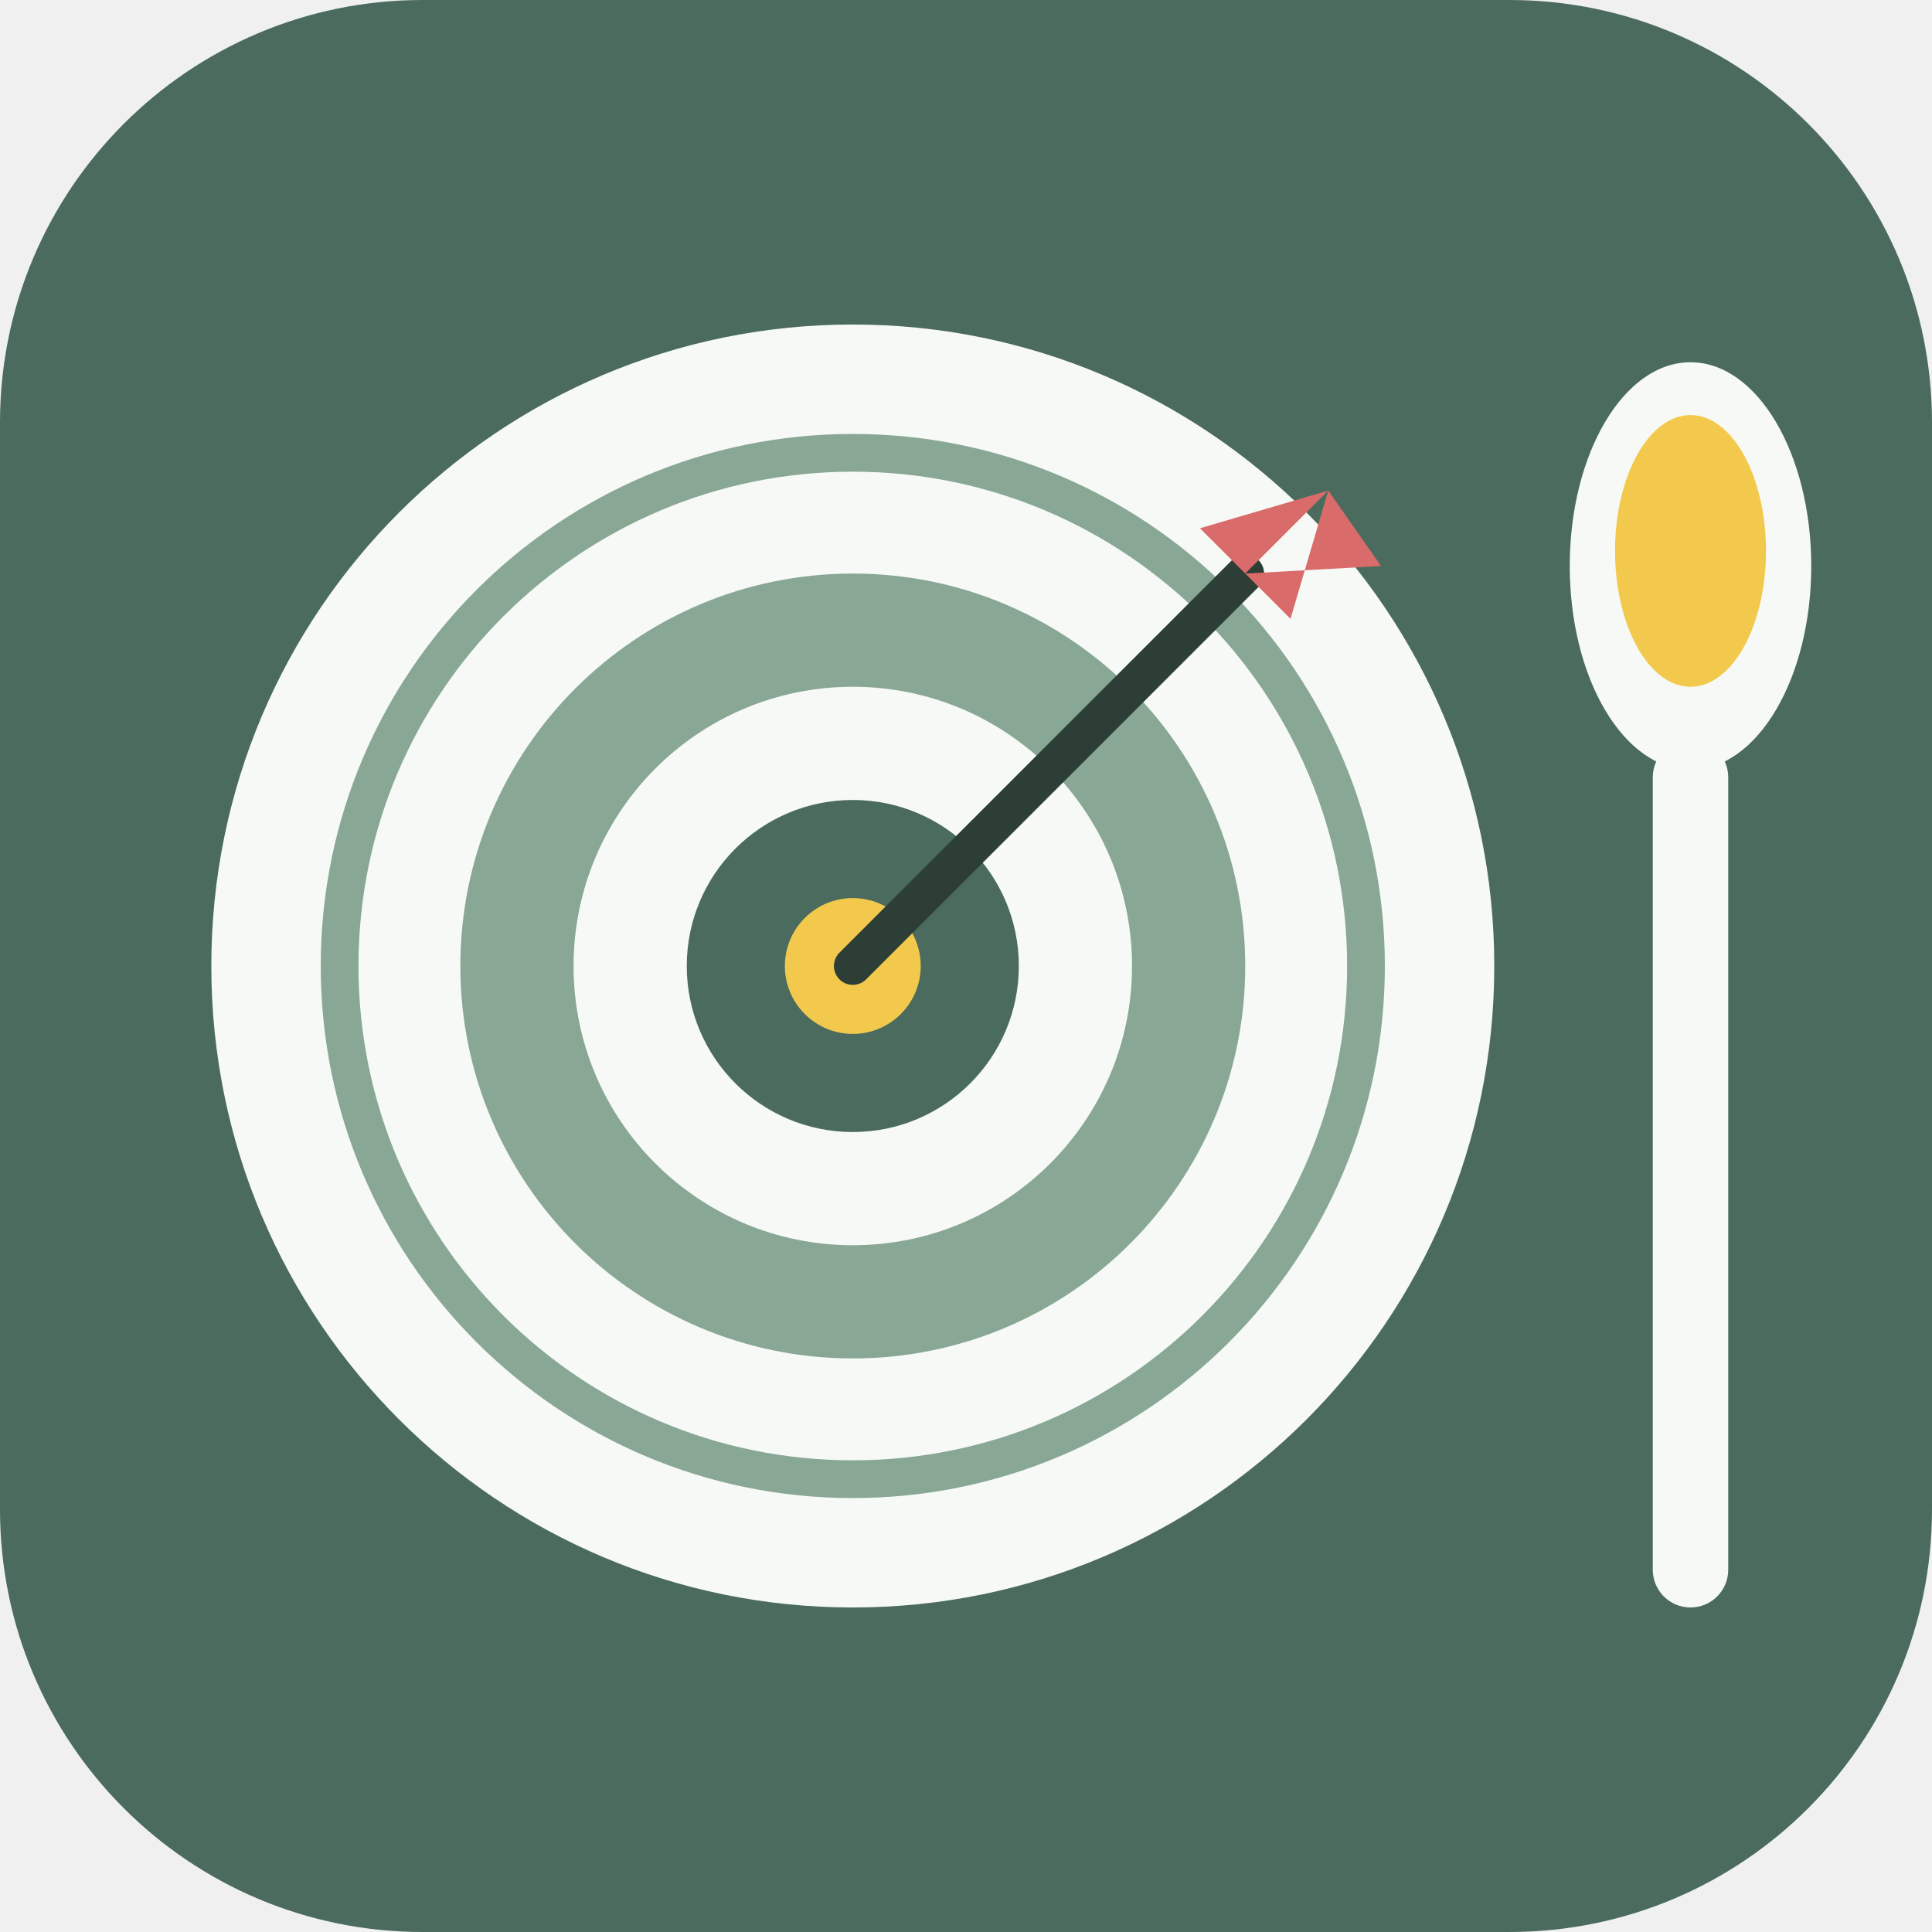
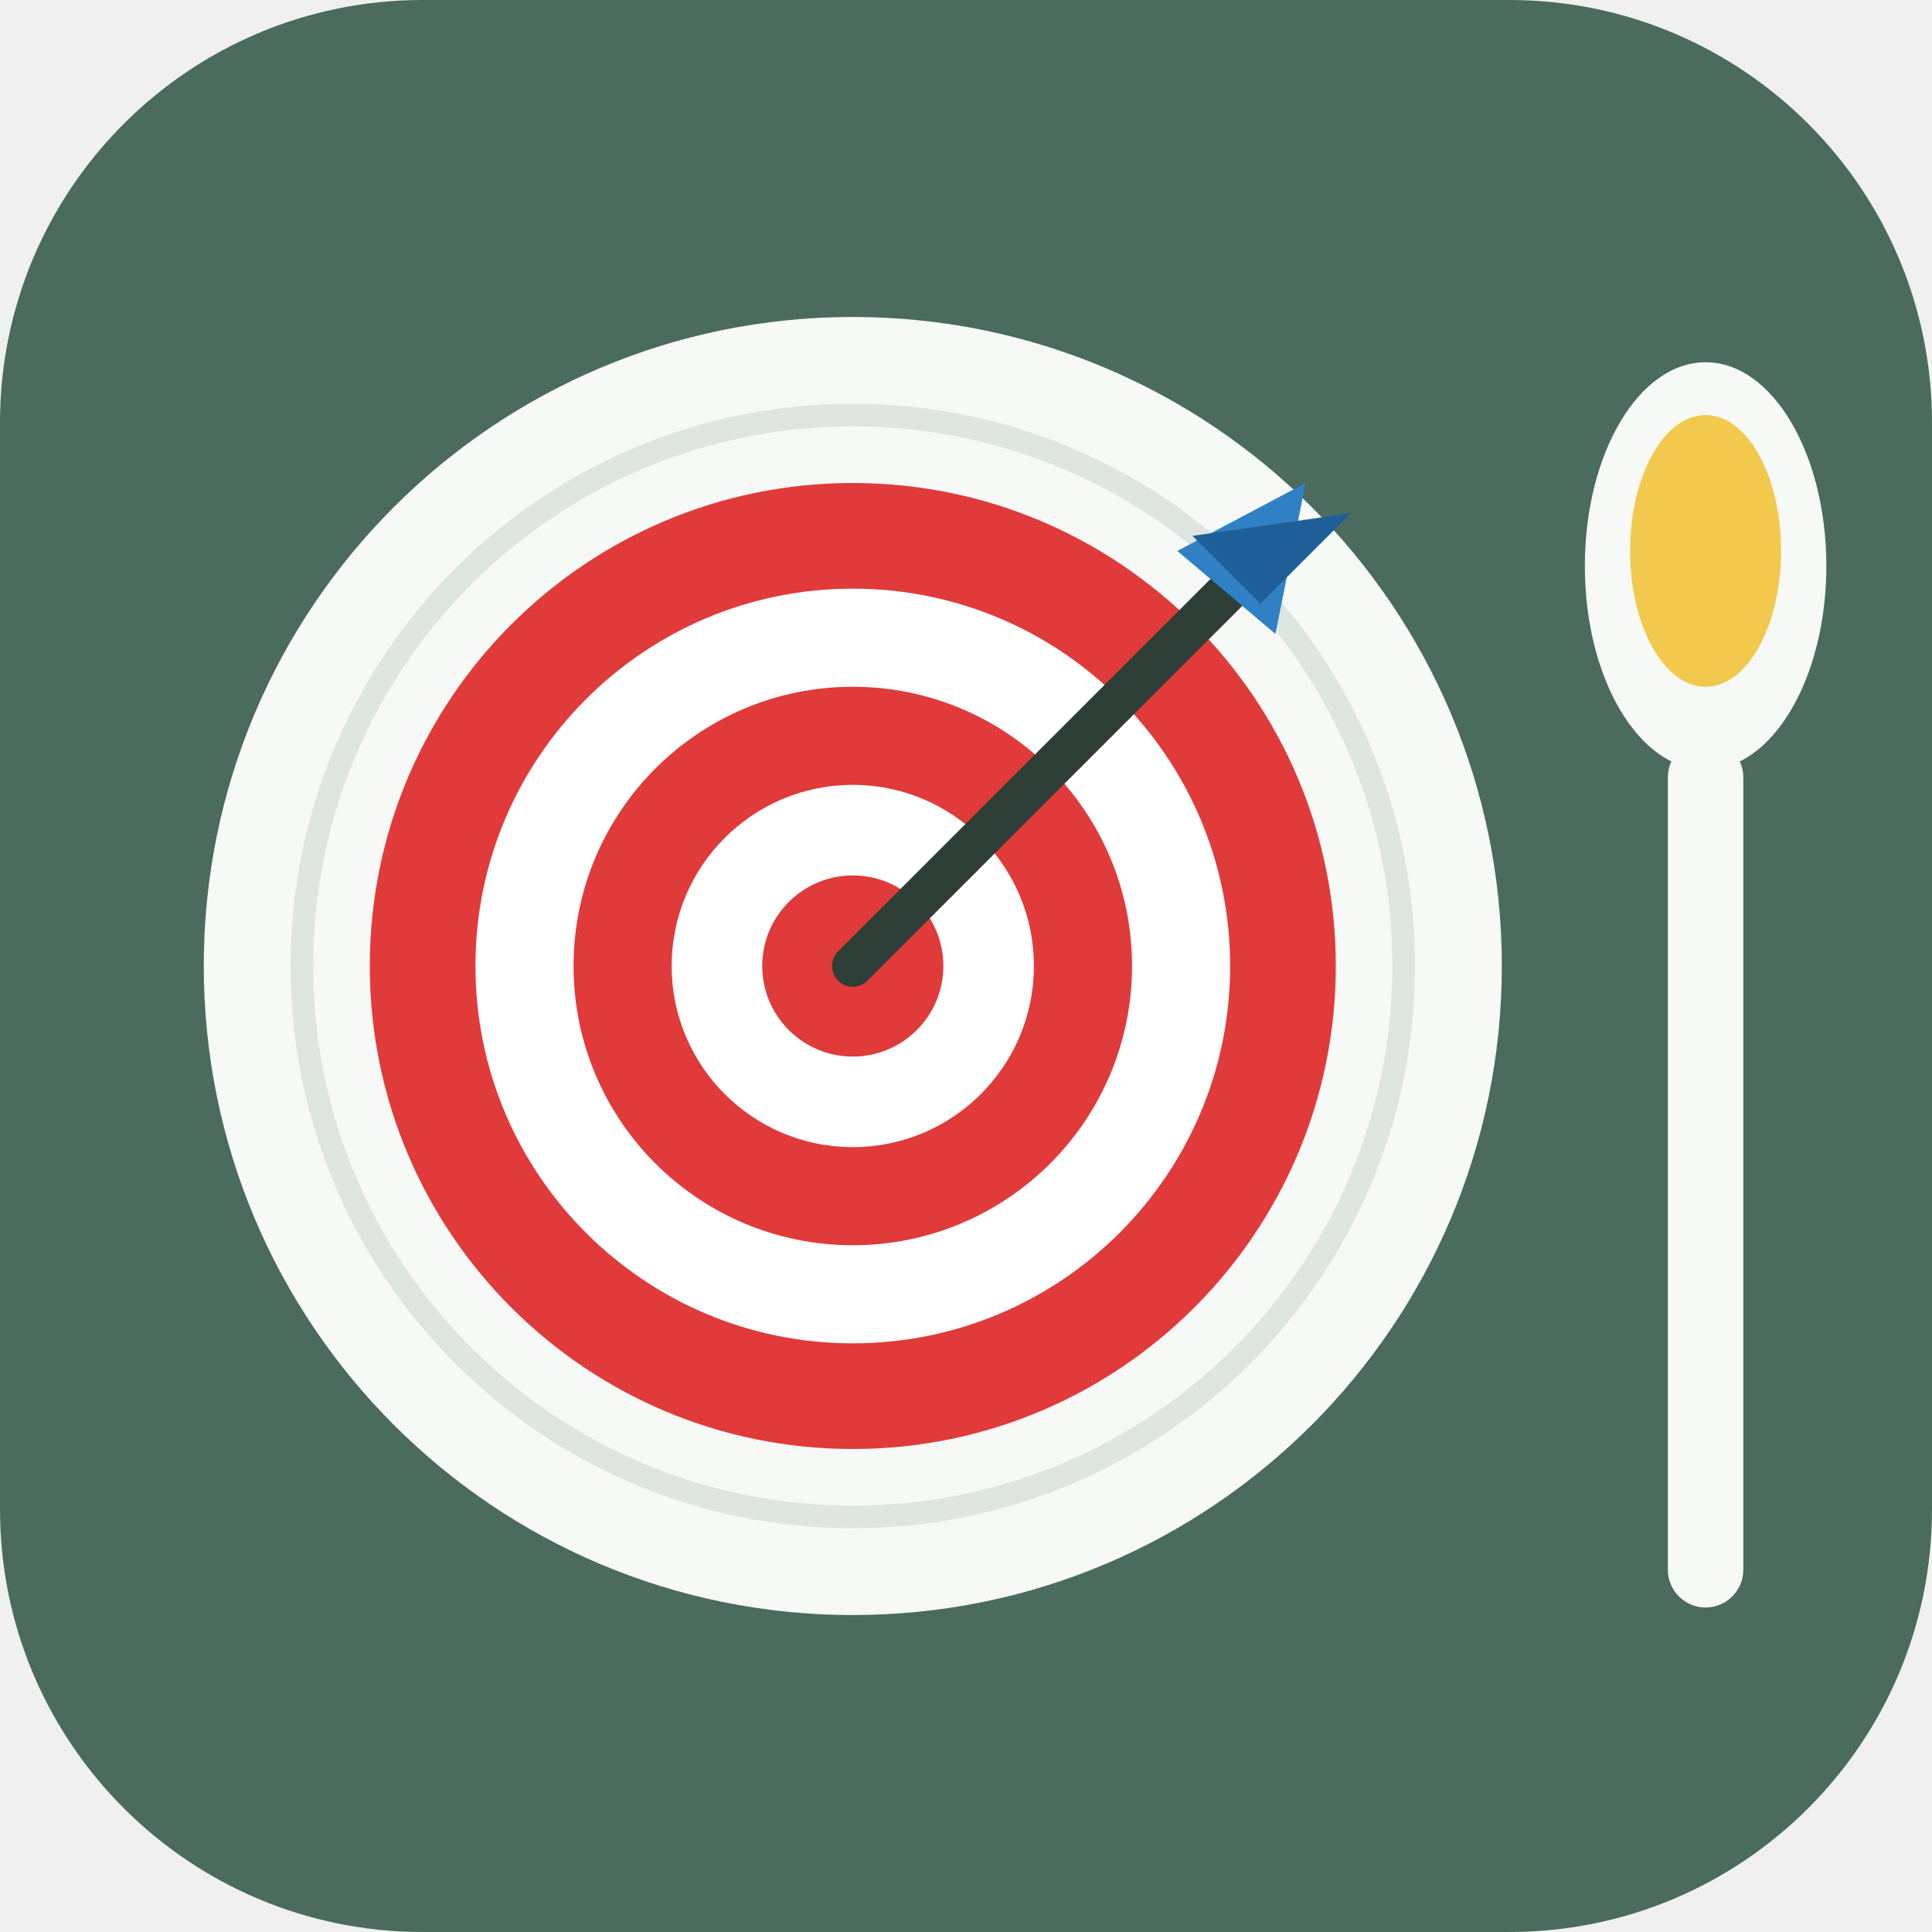
<svg xmlns="http://www.w3.org/2000/svg" viewBox="0 0 512 512">
  <rect width="512" height="512" rx="112" fill="#4a6b5d" />
-   <circle cx="226" cy="256" r="170" fill="#f7f9f6" />
-   <circle cx="226" cy="256" r="136" fill="none" stroke="#88a795" stroke-width="10" />
-   <circle cx="226" cy="256" r="104" fill="#88a795" />
-   <circle cx="226" cy="256" r="74" fill="#f7f9f6" />
-   <circle cx="226" cy="256" r="44" fill="#4a6b5d" />
-   <circle cx="226" cy="256" r="18" fill="#f2c94c" />
-   <line x1="226" y1="256" x2="330" y2="152" stroke="#2c3e35" stroke-width="10" stroke-linecap="round" />
-   <path d="M318 140 L352 130 L342 164 Z M330 152 L366 150 L352 130 Z" fill="#d96b6b" />
-   <ellipse cx="448" cy="150" rx="32" ry="54" fill="#f7f9f6" />
-   <ellipse cx="448" cy="146" rx="20" ry="36" fill="#f2c94c" />
-   <rect x="438" y="196" width="20" height="230" rx="10" fill="#f7f9f6" />
+   <circle cx="226" cy="256" r="172" fill="#f7f9f6" />
+   <circle cx="226" cy="256" r="146" fill="none" stroke="#dfe6e1" stroke-width="6" />
+   <circle cx="226" cy="256" r="128" fill="#e03a3a" />
+   <circle cx="226" cy="256" r="100" fill="#ffffff" />
+   <circle cx="226" cy="256" r="74" fill="#e03a3a" />
+   <circle cx="226" cy="256" r="48" fill="#ffffff" />
+   <circle cx="226" cy="256" r="24" fill="#e03a3a" />
+   <line x1="226" y1="256" x2="326" y2="156" stroke="#2c3e35" stroke-width="11" stroke-linecap="round" />
+   <path d="M312 146 L346 128 L338 168 Z" fill="#2f80c4" />
+   <path d="M316 142 L358 136 L334 160 Z" fill="#1f5f99" />
+   <ellipse cx="452" cy="150" rx="32" ry="54" fill="#f7f9f6" />
+   <ellipse cx="452" cy="146" rx="20" ry="36" fill="#f2c94c" />
+   <rect x="442" y="196" width="20" height="230" rx="10" fill="#f7f9f6" />
</svg>
